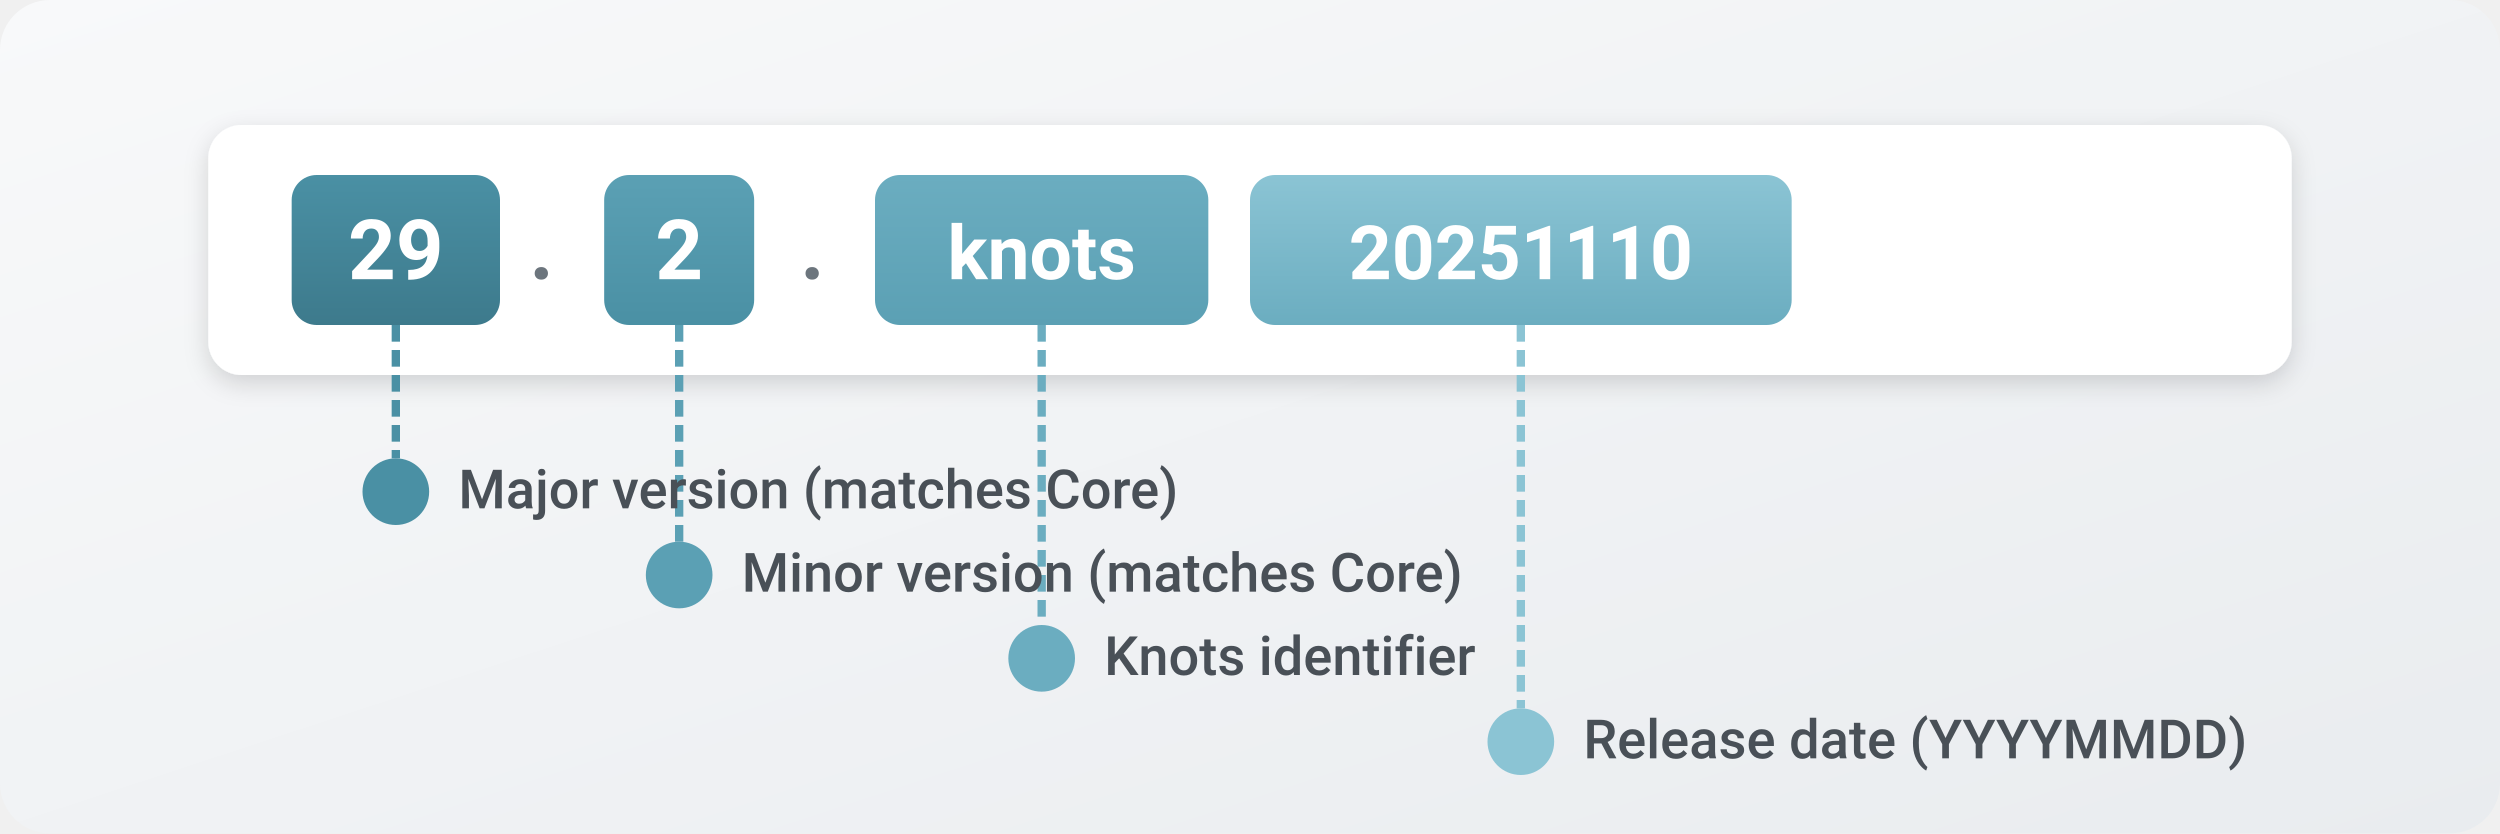
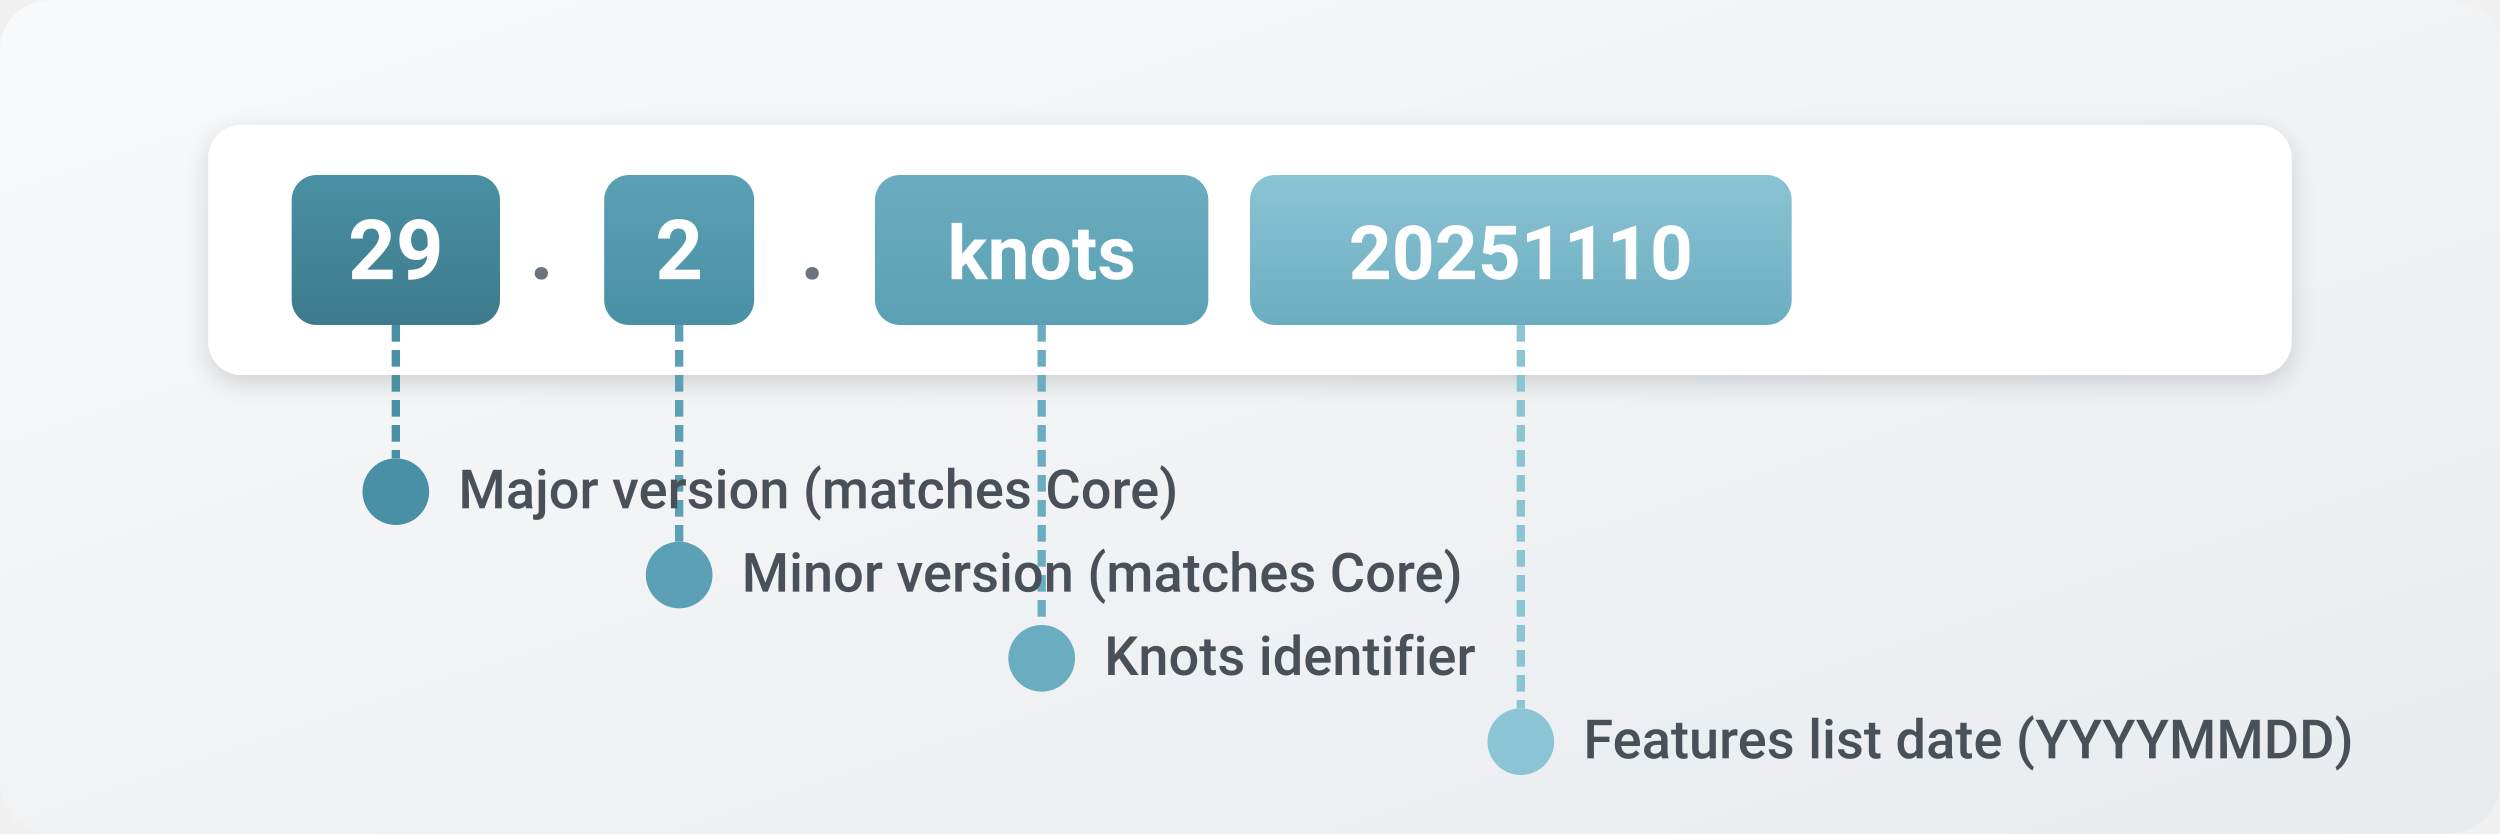
<svg xmlns="http://www.w3.org/2000/svg" viewBox="0 0 600 200">
  <defs>
    <linearGradient id="bgGrad" x1="0%" y1="0%" x2="100%" y2="100%">
      <stop offset="0%" style="stop-color:#f8f9fa;stop-opacity:1" />
      <stop offset="100%" style="stop-color:#e9ecef;stop-opacity:1" />
    </linearGradient>
    <linearGradient id="majorGrad" x1="0%" y1="0%" x2="0%" y2="100%">
      <stop offset="0%" style="stop-color:#4A90A4;stop-opacity:1" />
      <stop offset="100%" style="stop-color:#3D7A8C;stop-opacity:1" />
    </linearGradient>
    <linearGradient id="minorGrad" x1="0%" y1="0%" x2="0%" y2="100%">
      <stop offset="0%" style="stop-color:#5BA0B4;stop-opacity:1" />
      <stop offset="100%" style="stop-color:#4A90A4;stop-opacity:1" />
    </linearGradient>
    <linearGradient id="knotsGrad" x1="0%" y1="0%" x2="0%" y2="100%">
      <stop offset="0%" style="stop-color:#6BADC0;stop-opacity:1" />
      <stop offset="100%" style="stop-color:#5BA0B4;stop-opacity:1" />
    </linearGradient>
    <linearGradient id="dateGrad" x1="0%" y1="0%" x2="0%" y2="100%">
      <stop offset="0%" style="stop-color:#8BC4D4;stop-opacity:1" />
      <stop offset="100%" style="stop-color:#6BADC0;stop-opacity:1" />
    </linearGradient>
    <filter id="shadow" x="-20%" y="-20%" width="140%" height="140%">
      <feDropShadow dx="0" dy="2" stdDeviation="3" flood-opacity="0.15" />
    </filter>
  </defs>
  <rect width="600" height="200" rx="12" fill="url(#bgGrad)" />
  <rect x="50" y="30" width="500" height="60" rx="8" fill="#ffffff" filter="url(#shadow)" />
  <rect x="70" y="42" width="50" height="36" rx="6" fill="url(#majorGrad)" />
  <text x="95" y="67" font-family="-apple-system, BlinkMacSystemFont, 'Segoe UI', Roboto, sans-serif" font-size="20" font-weight="700" fill="#ffffff" text-anchor="middle">29</text>
  <text x="130" y="67" font-family="-apple-system, BlinkMacSystemFont, 'Segoe UI', Roboto, sans-serif" font-size="20" font-weight="700" fill="#6c757d" text-anchor="middle">.</text>
  <rect x="145" y="42" width="36" height="36" rx="6" fill="url(#minorGrad)" />
  <text x="163" y="67" font-family="-apple-system, BlinkMacSystemFont, 'Segoe UI', Roboto, sans-serif" font-size="20" font-weight="700" fill="#ffffff" text-anchor="middle">2</text>
  <text x="195" y="67" font-family="-apple-system, BlinkMacSystemFont, 'Segoe UI', Roboto, sans-serif" font-size="20" font-weight="700" fill="#6c757d" text-anchor="middle">.</text>
  <rect x="210" y="42" width="80" height="36" rx="6" fill="url(#knotsGrad)" />
  <text x="250" y="67" font-family="-apple-system, BlinkMacSystemFont, 'Segoe UI', Roboto, sans-serif" font-size="18" font-weight="600" fill="#ffffff" text-anchor="middle">knots</text>
  <rect x="300" y="42" width="130" height="36" rx="6" fill="url(#dateGrad)" />
  <text x="365" y="67" font-family="-apple-system, BlinkMacSystemFont, 'Segoe UI', Roboto, sans-serif" font-size="18" font-weight="600" fill="#ffffff" text-anchor="middle">20251110</text>
  <line x1="95" y1="78" x2="95" y2="110" stroke="#4A90A4" stroke-width="2" stroke-dasharray="4,2" />
  <line x1="163" y1="78" x2="163" y2="130" stroke="#5BA0B4" stroke-width="2" stroke-dasharray="4,2" />
  <line x1="250" y1="78" x2="250" y2="150" stroke="#6BADC0" stroke-width="2" stroke-dasharray="4,2" />
  <line x1="365" y1="78" x2="365" y2="170" stroke="#8BC4D4" stroke-width="2" stroke-dasharray="4,2" />
  <g font-family="-apple-system, BlinkMacSystemFont, 'Segoe UI', Roboto, sans-serif" font-size="13">
    <circle cx="95" cy="118" r="8" fill="#4A90A4" />
    <text x="110" y="122" fill="#495057" font-weight="500">Major version (matches Core)</text>
    <circle cx="163" cy="138" r="8" fill="#5BA0B4" />
    <text x="178" y="142" fill="#495057" font-weight="500">Minor version (matches Core)</text>
    <circle cx="250" cy="158" r="8" fill="#6BADC0" />
    <text x="265" y="162" fill="#495057" font-weight="500">Knots identifier</text>
    <circle cx="365" cy="178" r="8" fill="#8BC4D4" />
-     <text x="380" y="182" fill="#495057" font-weight="500">Release date (YYYYMMDD)</text>
+     <text x="380" y="182" fill="#495057" font-weight="500">Features list date (YYYYMMDD)</text>
  </g>
</svg>
